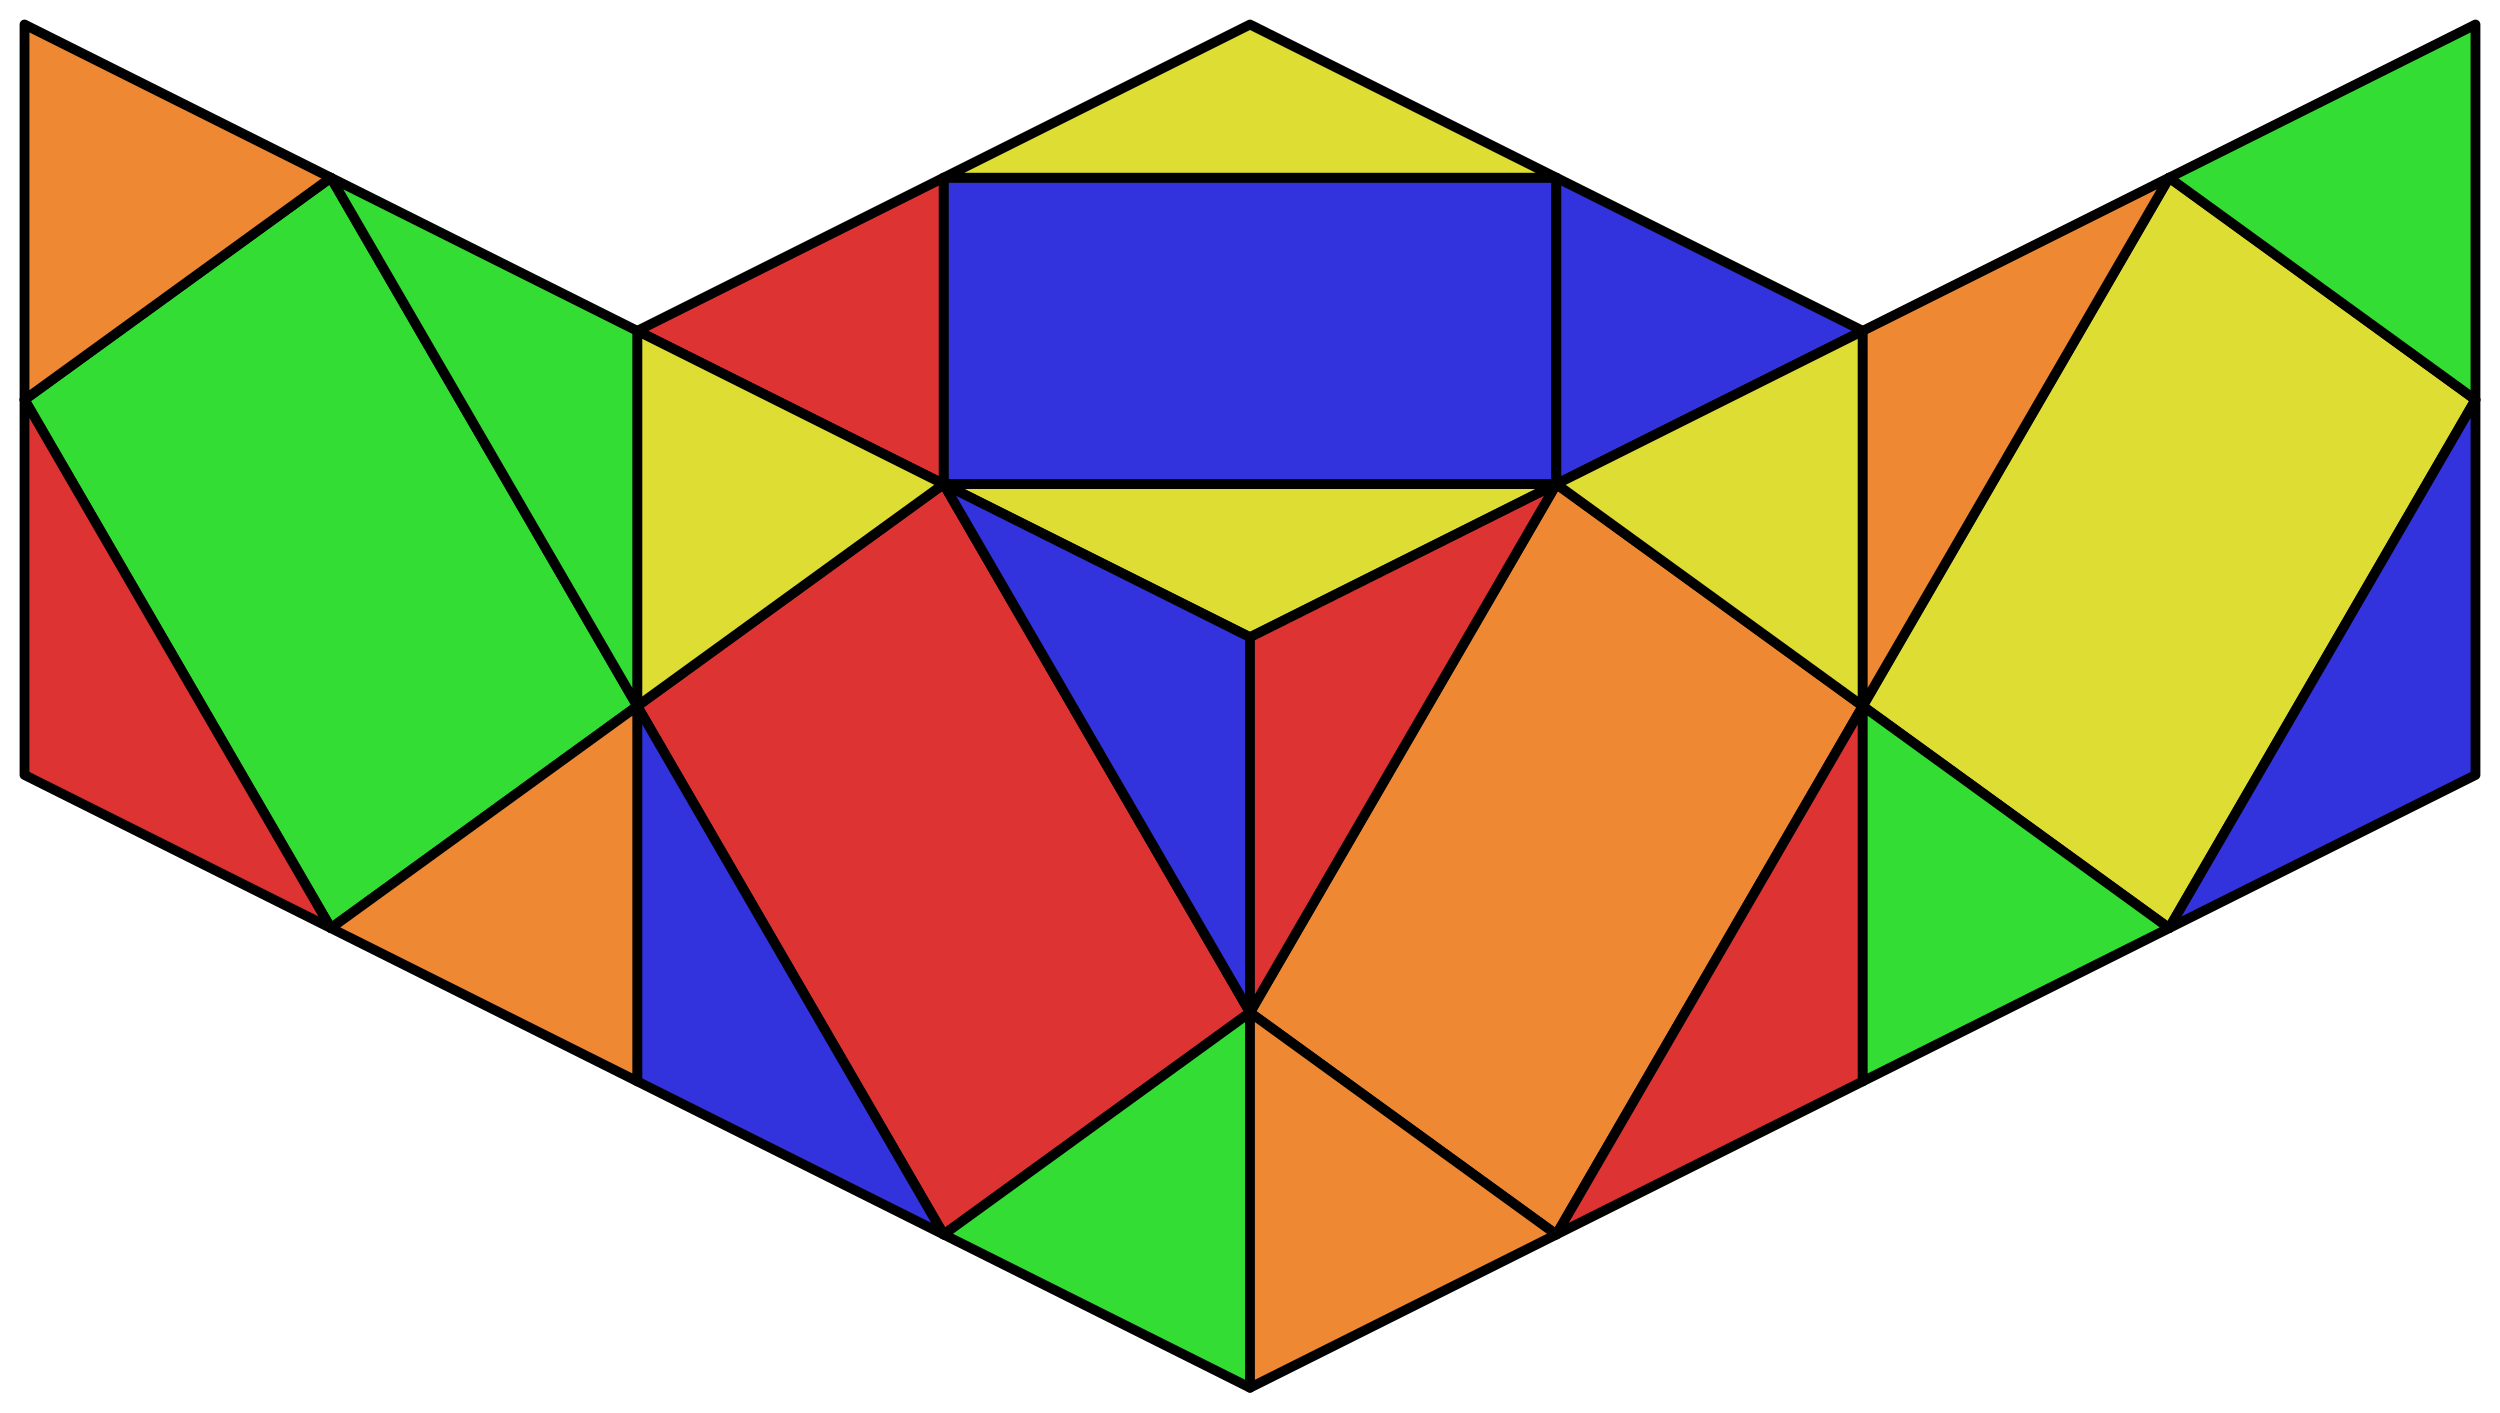
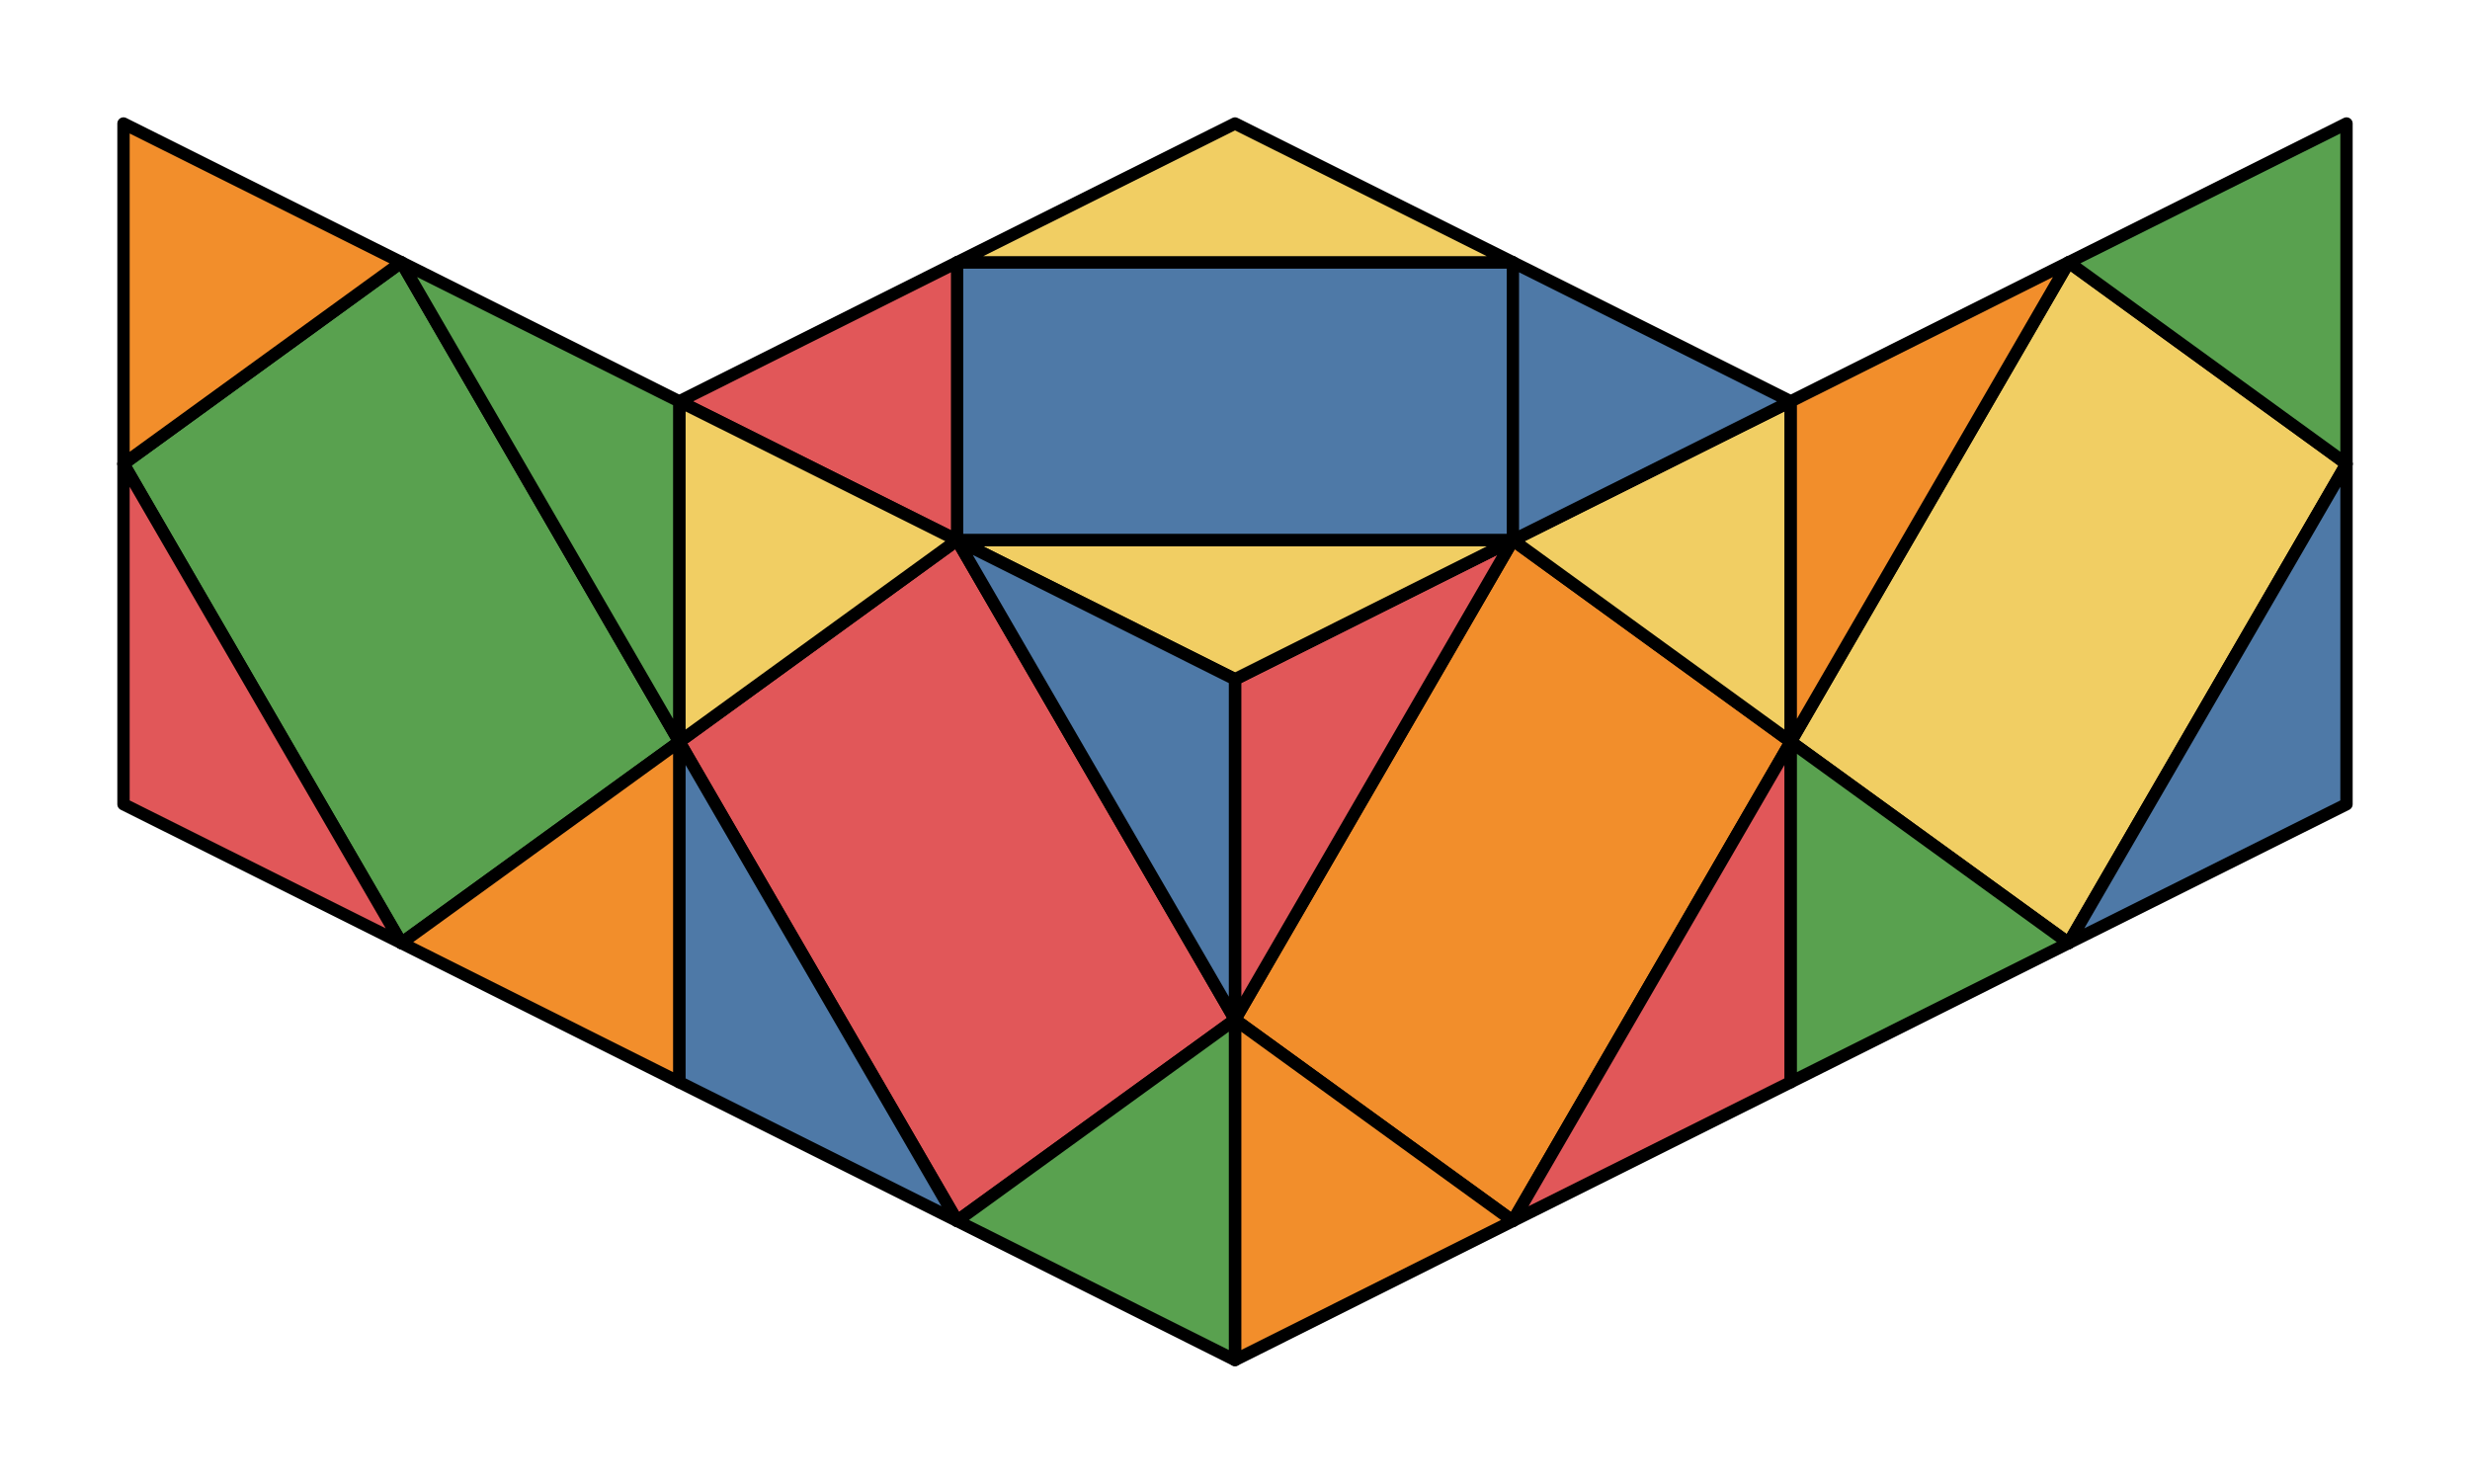
- <svg xmlns="http://www.w3.org/2000/svg" viewBox="0 0 510.0 288.093">
+ <svg xmlns="http://www.w3.org/2000/svg" viewBox="0 0 100.0 60.057">
  <style>
- polygon { stroke: black; stroke-width: 2px; stroke-linejoin: round;}
- .white {fill: #eee;}
- .green {fill: #3d3;}
- .red {fill: #d33;}
- .blue {fill: #33d;}
- .orange {fill: #e83;}
- .yellow {fill: #dd3;}
+ polygon { stroke: black; stroke-width: 0.5px; stroke-linejoin: round;}
</style>
-   <polygon class="blue" points="192.5 98.75 317.5 98.75 317.5 36.25 192.5 36.25" />
-   <polygon class="red" points="192.5 98.75 255 206.547 192.5 251.843 130 144.047" />
-   <polygon class="orange" points="317.5 98.75 380 144.047 317.5 251.843 255 206.547" />
-   <polygon class="yellow" points="442.5 36.25 505.0 81.547 442.5 189.343 380 144.047" />
-   <polygon class="green" points="67.5 36.25 130 144.047 67.5 189.343 5.0 81.547" />
-   <polygon class="red" points="192.5 36.25 130 67.5 192.5 98.75" />
-   <polygon class="yellow" points="192.5 98.75 255 130 317.5 98.75" />
-   <polygon class="blue" points="317.5 98.75 380 67.5 317.5 36.25" />
-   <polygon class="yellow" points="317.5 36.25 255 5 192.5 36.25" />
-   <polygon class="yellow" points="130 67.5 192.5 98.75 130 144.047" />
-   <polygon class="blue" points="192.5 98.75 255 130 255 206.547" />
-   <polygon class="green" points="255 206.547 192.5 251.843 255 283.093" />
-   <polygon class="blue" points="130 144.047 130 220.593 192.5 251.843" />
-   <polygon class="red" points="255 130 317.5 98.75 255 206.547" />
-   <polygon class="yellow" points="317.5 98.75 380 67.5 380 144.047" />
-   <polygon class="red" points="380 144.047 317.5 251.843 380 220.593" />
-   <polygon class="orange" points="255 206.547 255 283.093 317.5 251.843" />
-   <polygon class="orange" points="380 67.5 442.5 36.25 380 144.047" />
-   <polygon class="green" points="442.5 36.25 505.0 5 505.0 81.547" />
-   <polygon class="blue" points="505.0 81.547 442.5 189.343 505.0 158.093" />
-   <polygon class="green" points="380 144.047 442.5 189.343 380 220.593" />
-   <polygon class="orange" points="5.0 5.0 67.5 36.25 5.0 81.547" />
-   <polygon class="green" points="67.5 36.25 130 67.5 130 144.047" />
-   <polygon class="orange" points="130 144.047 67.5 189.343 130 220.593" />
-   <polygon class="red" points="5.0 81.547 5.0 158.093 67.5 189.343" />
+   <polygon fill="#4E79A7" points="38.75 21.87 61.25 21.87 61.25 10.62 38.75 10.62" />
+   <polygon fill="#E15759" points="38.75 21.87 50.00 41.28 38.75 49.43 27.50 30.03" />
+   <polygon fill="#F28E2B" points="61.25 21.87 72.50 30.03 61.25 49.43 50.00 41.28" />
+   <polygon fill="#F1CE63" points="83.75 10.62 95.00 18.78 83.75 38.18 72.50 30.03" />
+   <polygon fill="#59A14F" points="16.25 10.62 27.50 30.03 16.25 38.18 5.00 18.78" />
+   <polygon fill="#E15759" points="50.00 27.50 61.25 21.87 50.00 41.28" />
+   <polygon fill="#F1CE63" points="61.25 21.87 72.50 16.25 72.50 30.03" />
+   <polygon fill="#E15759" points="72.50 30.03 61.25 49.43 72.50 43.81" />
+   <polygon fill="#F28E2B" points="50.00 41.28 50.00 55.06 61.25 49.43" />
+   <polygon fill="#E15759" points="38.75 10.62 27.50 16.25 38.75 21.87" />
+   <polygon fill="#F1CE63" points="38.75 21.87 50.00 27.50 61.25 21.87" />
+   <polygon fill="#4E79A7" points="61.25 21.87 72.50 16.25 61.25 10.62" />
+   <polygon fill="#F1CE63" points="61.25 10.62 50.00 5.00 38.75 10.62" />
+   <polygon fill="#F1CE63" points="27.50 16.25 38.75 21.87 27.50 30.03" />
+   <polygon fill="#4E79A7" points="38.75 21.87 50.00 27.50 50.00 41.28" />
+   <polygon fill="#59A14F" points="50.00 41.28 38.75 49.43 50.00 55.06" />
+   <polygon fill="#4E79A7" points="27.50 30.03 27.50 43.81 38.75 49.43" />
+   <polygon fill="#F28E2B" points="72.50 16.25 83.75 10.62 72.50 30.03" />
+   <polygon fill="#59A14F" points="83.75 10.62 95.00 5.00 95.00 18.78" />
+   <polygon fill="#4E79A7" points="95.00 18.78 83.75 38.18 95.00 32.56" />
+   <polygon fill="#59A14F" points="72.50 30.03 83.75 38.18 72.50 43.81" />
+   <polygon fill="#F28E2B" points="5.00 5.00 16.25 10.62 5.00 18.78" />
+   <polygon fill="#59A14F" points="16.25 10.62 27.50 16.25 27.50 30.03" />
+   <polygon fill="#F28E2B" points="27.50 30.03 16.25 38.18 27.50 43.81" />
+   <polygon fill="#E15759" points="5.00 18.78 5.00 32.56 16.25 38.18" />
</svg>
